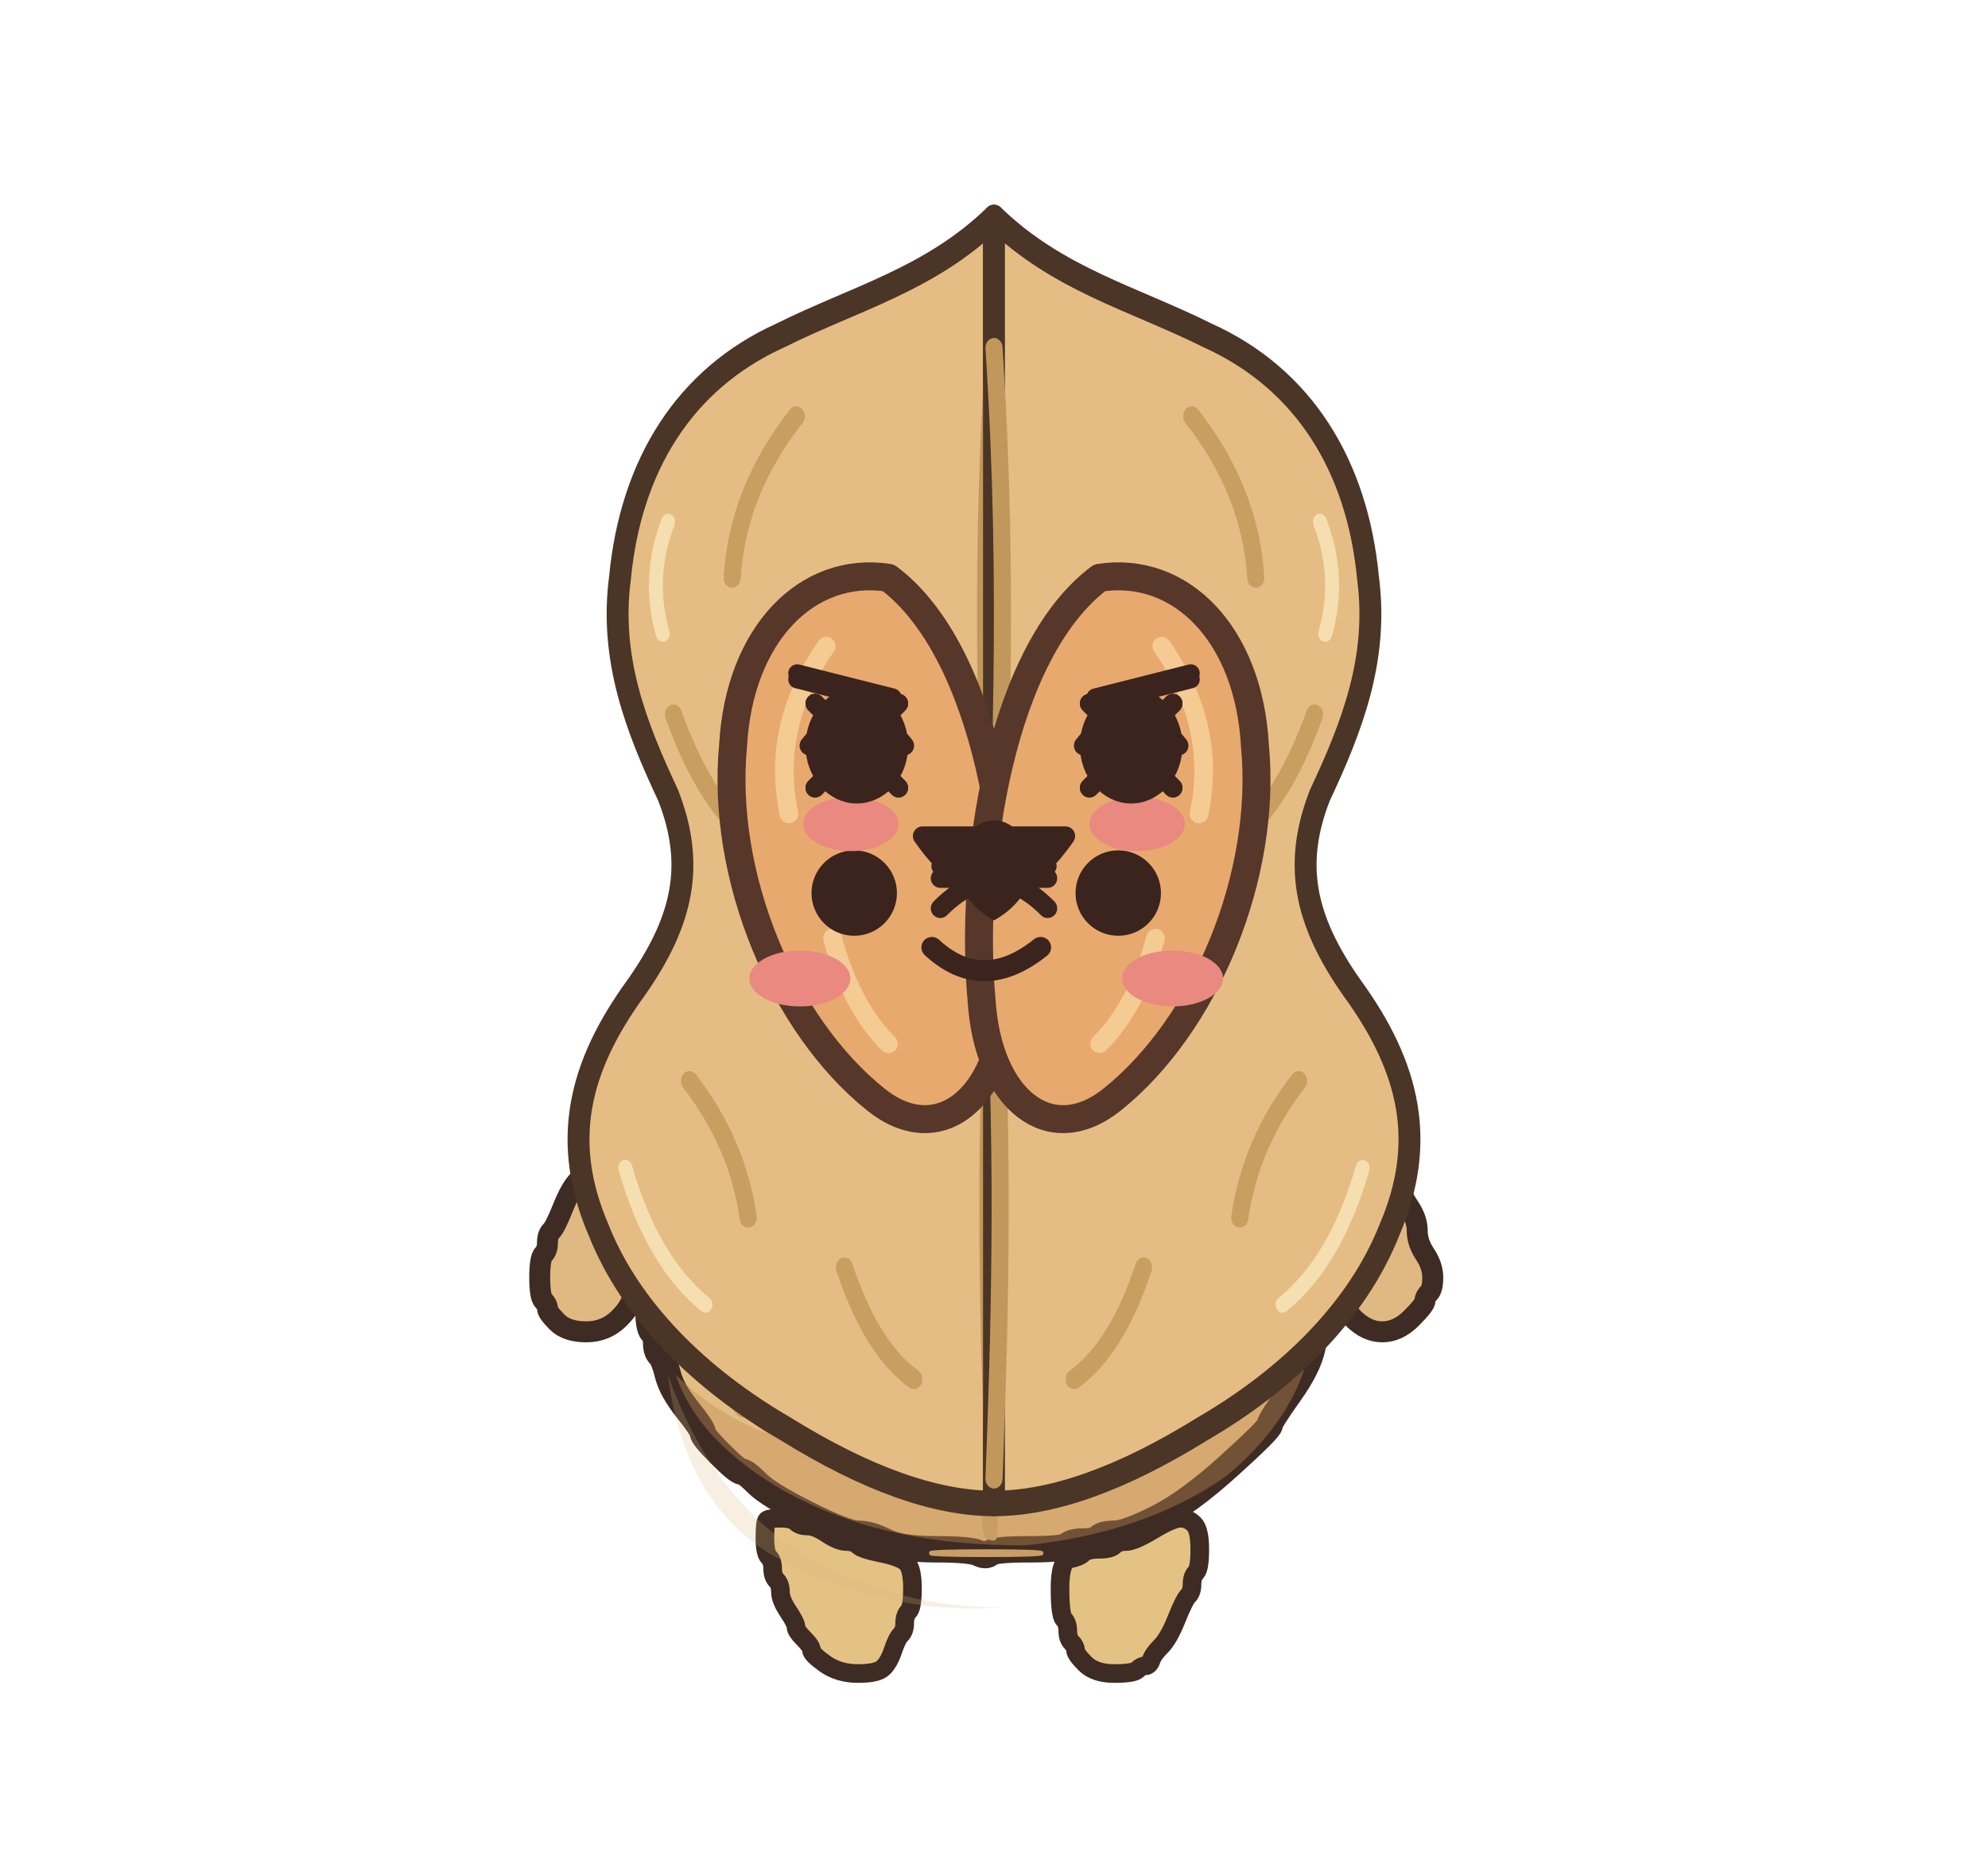
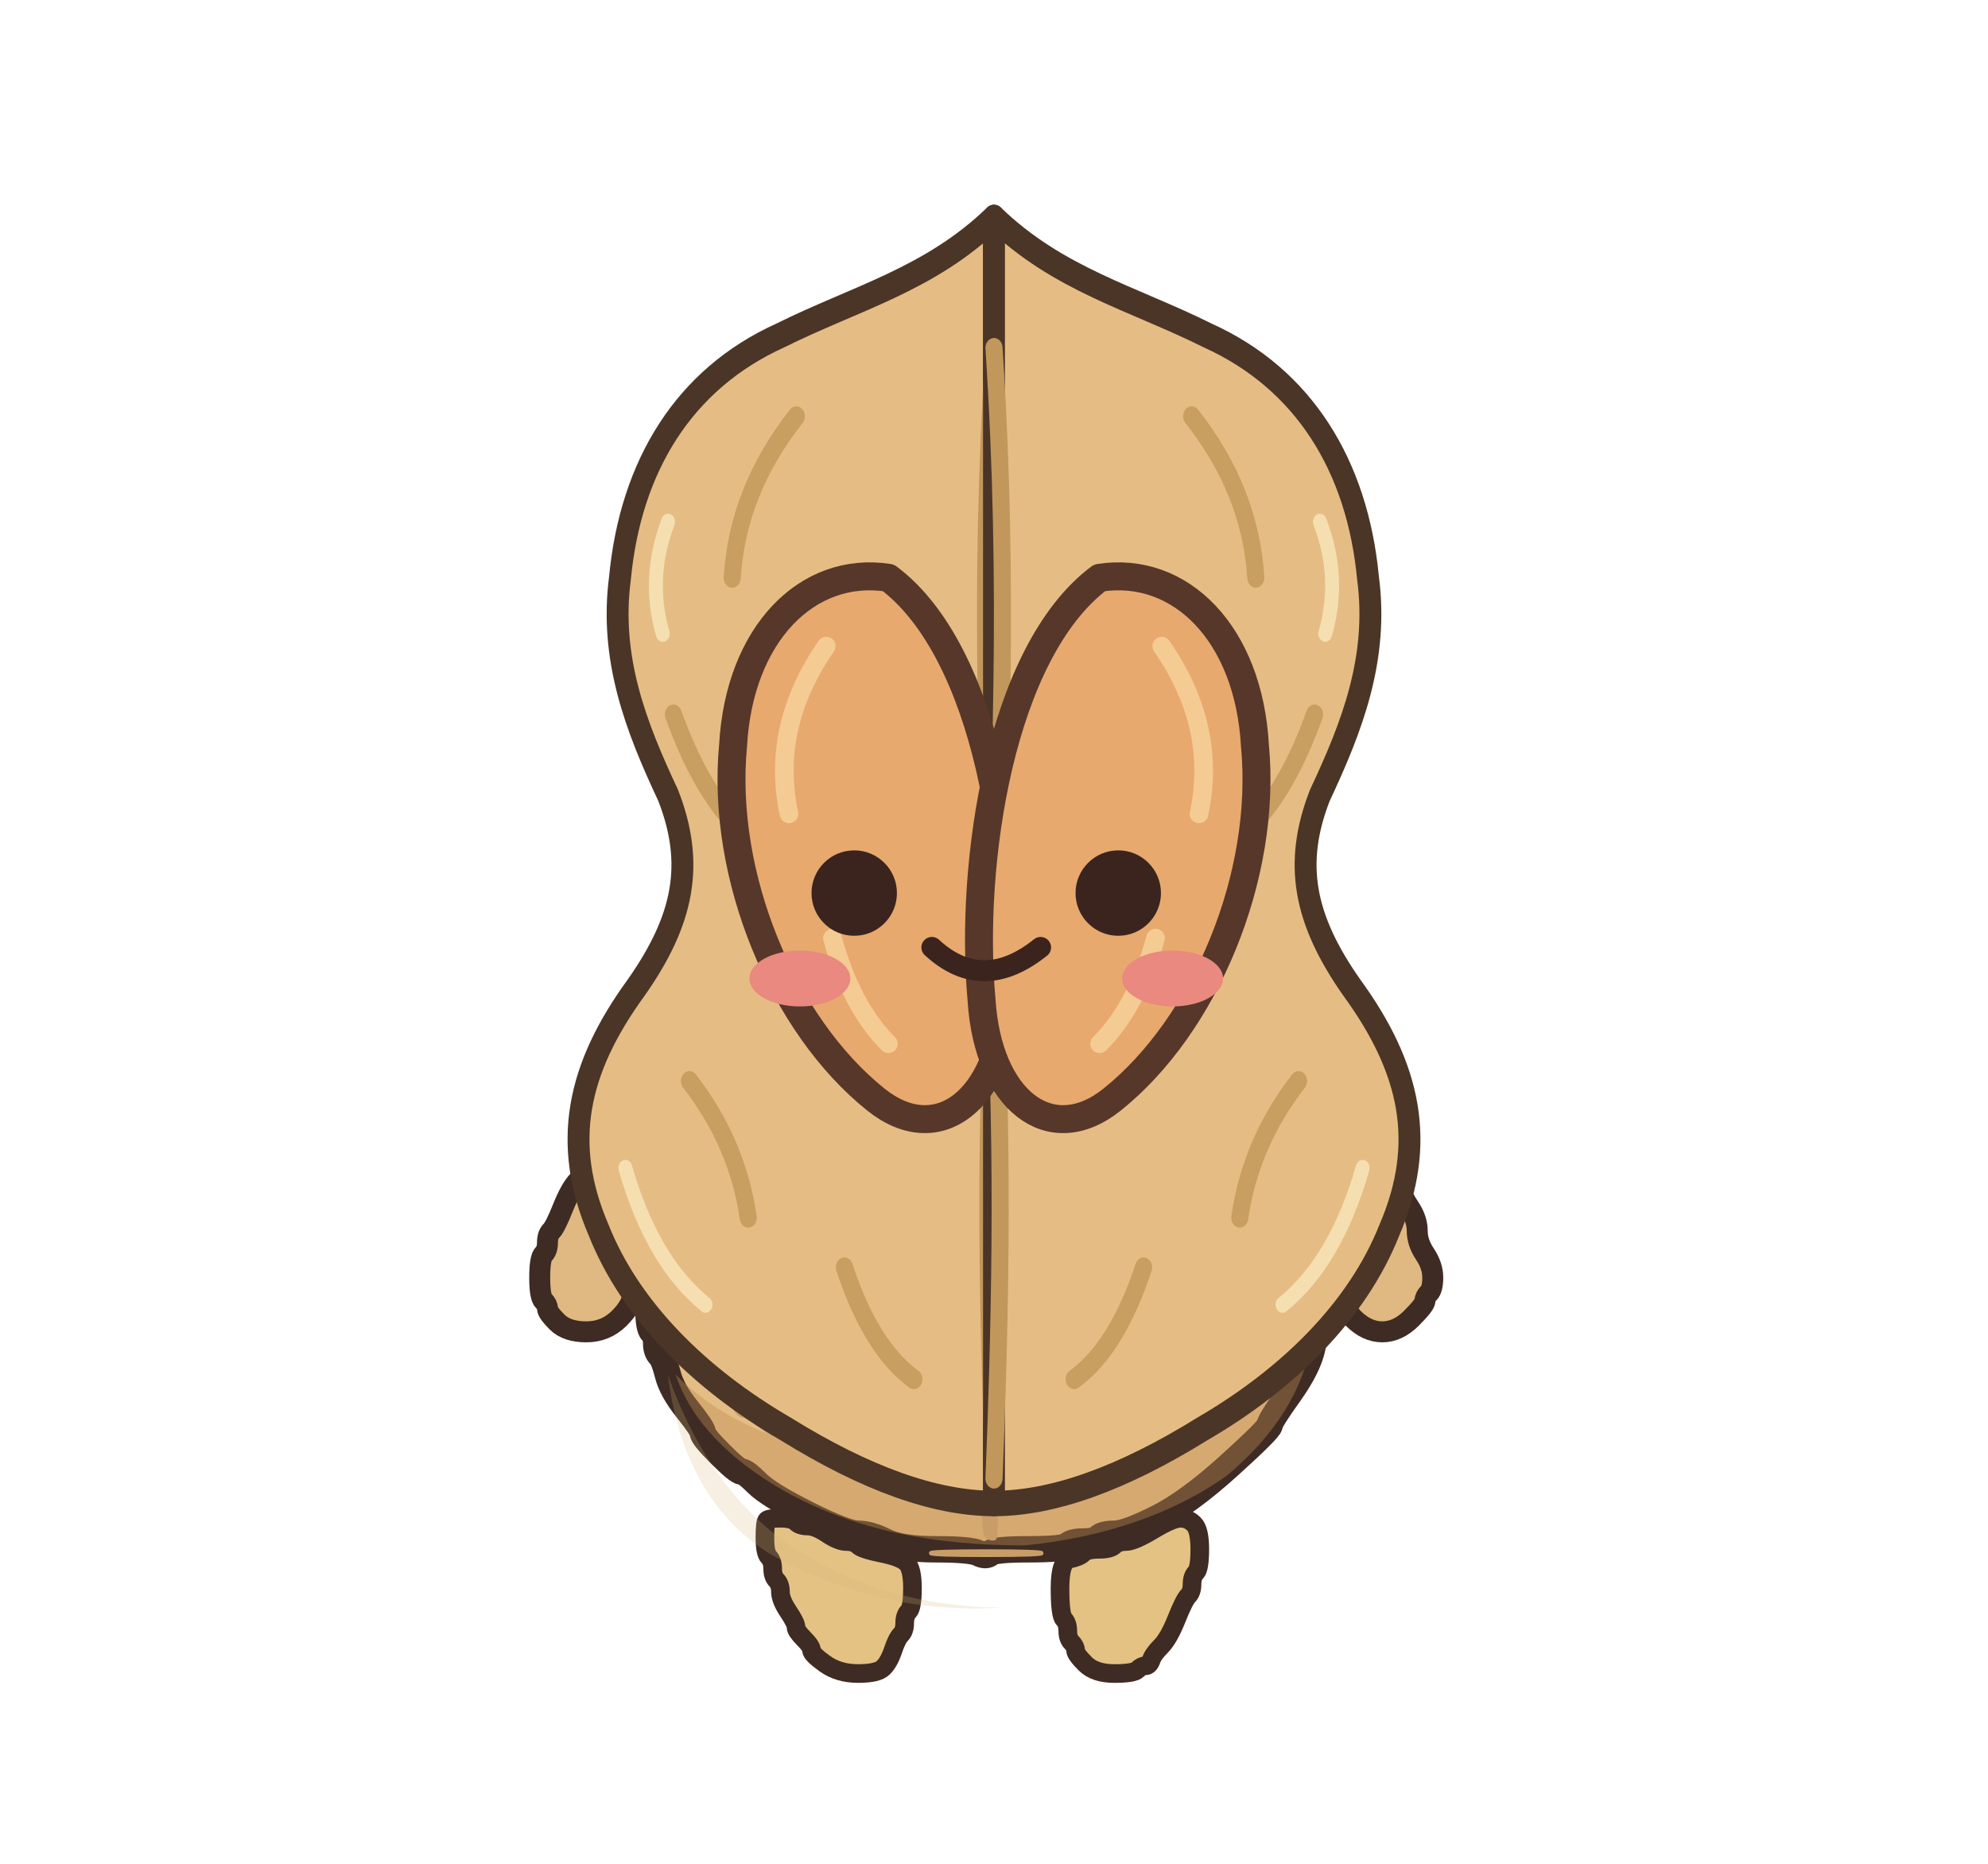
<svg xmlns="http://www.w3.org/2000/svg" width="320" height="300" viewBox="0 0 320 300">
  <g id="body">
    <path id="peanut-foot-left" transform="translate(3.75 10) scale(1.25)" d="M 95.75 187.75 Q 96.00 187.50 97.50 187.50 Q 99.00 187.50 99.50 188.00 Q 100.00 188.50 101.00 188.50 Q 102.00 188.50 103.50 189.50 Q 105.00 190.50 106.00 190.50 Q 107.00 190.50 107.50 191.00 Q 108.00 191.50 110.50 192.00 Q 113.00 192.50 113.75 193.25 Q 114.50 194.00 114.50 196.50 Q 114.50 199.00 114.00 199.50 Q 113.50 200.00 113.50 201.00 Q 113.50 202.00 113.00 202.50 Q 112.50 203.00 112.00 204.50 Q 111.50 206.00 110.75 206.75 Q 110.00 207.50 107.50 207.50 Q 105.00 207.50 103.25 206.25 Q 101.50 205.00 101.50 204.50 Q 101.50 204.00 100.50 203.00 Q 99.50 202.00 99.50 201.50 Q 99.50 201.00 98.50 199.50 Q 97.50 198.00 97.50 197.00 Q 97.50 196.00 97.00 195.50 Q 96.50 195.00 96.50 194.00 Q 96.50 193.00 96.00 192.50 Q 95.50 192.00 95.50 190.00 Q 95.50 188.00 95.75 187.75 Z" fill="#e4c284" stroke="#3e2b23" stroke-width="2.4" stroke-linejoin="round" />
    <path id="peanut-foot-right" transform="translate(3.75 10) scale(1.25)" d="M 145.50 189.00 Q 148.00 187.50 149.00 187.50 Q 150.00 187.50 150.75 188.25 Q 151.50 189.00 151.50 191.50 Q 151.50 194.00 151.00 194.50 Q 150.50 195.00 150.50 196.00 Q 150.50 197.00 150.00 197.50 Q 149.50 198.00 148.50 200.50 Q 147.50 203.00 146.50 204.00 Q 145.50 205.00 145.25 205.75 Q 145.00 206.50 144.50 206.50 Q 144.00 206.50 143.50 207.00 Q 143.00 207.50 140.50 207.50 Q 138.00 207.50 136.75 206.25 Q 135.50 205.00 135.50 204.50 Q 135.50 204.00 135.00 203.50 Q 134.50 203.00 134.50 202.00 Q 134.50 201.00 134.00 200.50 Q 133.50 200.00 133.50 196.50 Q 133.50 193.00 134.75 192.75 Q 136.00 192.50 136.50 192.00 Q 137.00 191.50 138.50 191.50 Q 140.00 191.50 140.50 191.00 Q 141.00 190.50 142.00 190.50 Q 143.00 190.50 145.50 189.00 Z" fill="#e4c284" stroke="#3e2b23" stroke-width="2.4" stroke-linejoin="round" />
    <path id="peanut-arm-left" transform="translate(3.75 10) scale(1.25)" d="M 76.25 137.25 Q 78.00 135.50 79.25 136.75 Q 80.50 138.00 80.50 139.00 Q 80.50 140.00 80.00 140.50 Q 79.50 141.00 79.50 142.50 Q 79.50 144.00 79.00 144.50 Q 78.50 145.00 78.50 148.00 Q 78.50 151.00 78.00 151.50 Q 77.50 152.00 77.50 154.00 Q 77.50 156.00 78.00 156.50 Q 78.50 157.00 78.50 158.50 Q 78.50 160.00 76.75 161.75 Q 75.00 163.50 72.50 163.50 Q 70.00 163.50 68.75 162.25 Q 67.50 161.00 67.50 160.50 Q 67.50 160.00 67.00 159.50 Q 66.50 159.00 66.50 156.50 Q 66.50 154.00 67.00 153.50 Q 67.50 153.00 67.50 152.00 Q 67.50 151.00 68.00 150.50 Q 68.50 150.00 69.50 147.50 Q 70.50 145.00 71.50 144.00 Q 72.50 143.00 72.50 142.50 Q 72.50 142.00 73.50 141.00 Q 74.50 140.00 74.50 139.50 Q 74.50 139.00 76.25 137.25 Z" fill="#dfb981" stroke="#3e2b23" stroke-width="2.7" stroke-linejoin="round" />
    <path id="peanut-arm-right" transform="translate(3.75 10) scale(1.25)" d="M 167.75 137.75 Q 169.00 136.50 169.50 136.50 Q 170.00 136.50 172.75 139.25 Q 175.50 142.00 175.50 142.50 Q 175.50 143.00 176.50 144.00 Q 177.50 145.00 177.50 145.50 Q 177.50 146.00 178.50 147.50 Q 179.50 149.00 179.50 150.50 Q 179.50 152.00 180.50 153.50 Q 181.50 155.00 181.50 156.50 Q 181.50 158.00 181.00 158.50 Q 180.50 159.00 180.50 159.50 Q 180.50 160.00 178.75 161.75 Q 177.00 163.50 175.00 163.50 Q 173.00 163.50 171.25 161.75 Q 169.50 160.00 169.50 154.50 Q 169.50 149.00 169.00 148.50 Q 168.50 148.00 168.50 145.50 Q 168.50 143.00 168.00 142.50 Q 167.50 142.00 167.50 141.00 Q 167.50 140.00 167.00 139.50 Q 166.50 139.00 167.75 137.75 Z" fill="#dfb981" stroke="#3e2b23" stroke-width="2.7" stroke-linejoin="round" />
    <g id="shell-base" transform="translate(3.75 10) scale(1.25)">
      <path id="peanut-pod-outline" d="M 118.50 47.50 Q 122.00 44.50 123.50 44.50 Q 125.00 44.50 126.00 45.00 Q 127.00 45.50 130.50 48.50 Q 134.00 51.50 142.00 55.50 Q 150.00 59.50 154.25 63.75 Q 158.50 68.00 160.50 72.00 Q 162.50 76.00 162.50 78.00 Q 162.50 80.00 163.00 80.50 Q 163.50 81.00 163.50 88.00 Q 163.50 95.00 163.00 95.50 Q 162.50 96.00 162.50 98.00 Q 162.50 100.00 162.00 100.50 Q 161.50 101.00 161.50 102.00 Q 161.50 103.00 160.50 105.00 Q 159.50 107.00 159.50 108.50 Q 159.50 110.00 159.00 110.50 Q 158.50 111.00 158.50 116.50 Q 158.50 122.00 159.00 122.50 Q 159.50 123.00 160.00 126.00 Q 160.50 129.00 162.50 132.50 Q 164.50 136.00 164.50 137.00 Q 164.50 138.00 165.50 140.00 Q 166.50 142.00 166.50 143.50 Q 166.50 145.00 167.00 145.50 Q 167.50 146.00 167.50 154.00 Q 167.50 162.00 167.00 162.50 Q 166.50 163.00 166.00 165.50 Q 165.50 168.00 163.00 171.50 Q 160.50 175.00 160.50 175.50 Q 160.50 176.00 155.25 180.75 Q 150.00 185.50 146.00 187.50 Q 142.00 189.50 140.50 189.50 Q 139.00 189.50 138.50 190.00 Q 138.00 190.50 136.50 190.50 Q 135.00 190.50 134.50 191.00 Q 134.00 191.50 129.50 191.50 Q 125.00 191.50 124.50 192.00 Q 124.00 192.50 123.00 192.00 Q 122.00 191.50 117.50 191.50 Q 113.00 191.50 111.00 190.50 Q 109.00 189.50 107.50 189.50 Q 106.00 189.50 101.00 187.00 Q 96.00 184.50 94.50 183.00 Q 93.00 181.50 92.50 181.50 Q 92.00 181.50 89.75 179.25 Q 87.50 177.00 87.50 176.50 Q 87.50 176.00 85.50 173.50 Q 83.50 171.00 83.00 169.00 Q 82.50 167.00 82.00 166.50 Q 81.50 166.00 81.50 165.00 Q 81.50 164.00 81.00 163.50 Q 80.50 163.00 80.50 160.50 Q 80.50 158.00 80.00 157.50 Q 79.50 157.00 80.00 150.00 Q 80.50 143.00 81.00 142.50 Q 81.50 142.00 82.00 139.50 Q 82.50 137.00 85.00 132.50 Q 87.50 128.00 87.50 127.00 Q 87.50 126.00 88.00 125.50 Q 88.50 125.00 88.50 123.00 Q 88.50 121.00 89.00 120.50 Q 89.50 120.00 89.00 114.50 Q 88.50 109.00 88.00 108.50 Q 87.50 108.00 87.50 106.50 Q 87.50 105.00 87.00 104.50 Q 86.50 104.00 86.50 103.00 Q 86.50 102.00 85.50 100.00 Q 84.50 98.00 84.50 96.00 Q 84.50 94.00 84.00 93.50 Q 83.50 93.00 83.50 88.50 Q 83.50 84.00 84.00 83.50 Q 84.50 83.00 84.50 80.50 Q 84.50 78.00 85.00 77.50 Q 85.50 77.00 85.50 76.00 Q 85.50 75.00 87.50 71.50 Q 89.50 68.00 92.75 64.25 Q 96.00 60.50 96.50 60.50 Q 97.00 60.50 99.50 58.50 Q 102.00 56.50 108.50 53.50 Q 115.00 50.50 118.50 47.50 Z" fill="#e4bd84" stroke="#3e2b23" stroke-width="3.4" stroke-linejoin="round" />
      <path id="peanut-lower-shell-shade" d="M 84 169 C 88 173 93 176 100 178 C 108 181 116 182 124 182 C 136 182 146 180 153 176 C 159 173 163 169 166 164 C 165 171 161 177 155 182 C 148 187 139 190 129 191 C 117 191 107 189 98 184 C 91 180 86 175 84 169 Z" fill="#bf8b53" opacity=".4" />
      <path id="peanut-reference-texture-01" d="M 122.75 58.25 Q 123.00 56.50 123.25 56.75 Q 123.50 57.00 123.50 68.50 Q 123.50 80.00 123.00 80.50 Q 122.50 81.00 122.50 82.00 Q 122.50 83.00 123.00 83.50 Q 123.50 84.00 123.50 90.50 Q 123.50 97.00 123.25 97.25 Q 123.00 97.50 122.75 95.75 Q 122.50 94.00 122.00 93.50 Q 121.50 93.00 121.50 91.00 Q 121.50 89.00 121.00 88.50 Q 120.50 88.00 120.50 76.50 Q 120.50 65.00 121.00 64.50 Q 121.50 64.00 121.50 62.50 Q 121.50 61.00 122.00 60.50 Q 122.50 60.00 122.75 58.25 Z" fill="#c89d67" />
      <path id="peanut-reference-texture-02" d="M 111.75 59.25 Q 114.00 57.50 115.25 58.25 Q 116.50 59.00 115.75 59.25 Q 115.00 59.50 114.00 60.50 Q 113.00 61.50 112.50 61.50 Q 112.00 61.50 111.00 63.00 Q 110.00 64.50 109.75 62.75 Q 109.50 61.00 111.75 59.25 Z" fill="#c89d67" />
      <path id="peanut-reference-texture-03" d="M 134.75 60.25 Q 135.00 59.50 136.00 59.50 Q 137.00 59.50 138.75 60.75 Q 140.50 62.00 140.25 64.25 Q 140.00 66.50 139.25 65.75 Q 138.50 65.00 138.50 64.50 Q 138.50 64.00 137.25 62.75 Q 136.00 61.50 135.25 61.25 Q 134.50 61.00 134.75 60.25 Z" fill="#c89d67" />
      <path id="peanut-reference-texture-04" d="M 96.25 67.75 Q 98.00 65.50 98.25 66.25 Q 98.50 67.00 98.00 67.50 Q 97.50 68.00 97.50 71.50 Q 97.50 75.00 94.50 77.50 Q 91.50 80.00 91.50 83.50 Q 91.50 87.00 91.25 87.25 Q 91.00 87.50 90.25 86.25 Q 89.50 85.00 89.50 82.50 Q 89.50 80.00 90.00 79.00 Q 90.50 78.00 92.50 76.00 Q 94.50 74.00 94.50 72.00 Q 94.50 70.00 96.25 67.75 Z" fill="#c89d67" />
      <path id="peanut-reference-texture-05" d="M 150.75 69.75 Q 151.00 69.50 152.00 69.50 Q 153.00 69.50 154.75 71.25 Q 156.50 73.00 156.50 76.00 Q 156.50 79.00 155.75 79.75 Q 155.00 80.50 154.75 78.25 Q 154.50 76.00 153.50 74.00 Q 152.50 72.00 151.50 71.00 Q 150.50 70.00 150.75 69.75 Z" fill="#c89d67" />
      <path id="peanut-reference-texture-06" d="M 106.75 75.25 Q 108.00 74.50 108.25 75.25 Q 108.50 76.00 108.00 76.50 Q 107.50 77.00 107.50 78.00 Q 107.50 79.00 107.00 79.50 Q 106.50 80.00 106.25 81.25 Q 106.00 82.50 105.25 81.75 Q 104.50 81.00 104.50 79.50 Q 104.50 78.00 105.00 77.00 Q 105.50 76.00 106.75 75.25 Z" fill="#c89d67" />
      <path id="peanut-reference-texture-07" d="M 142.75 78.75 Q 143.00 78.50 143.50 78.50 Q 144.00 78.50 145.75 80.75 Q 147.50 83.00 147.00 84.50 Q 146.50 86.00 145.75 86.75 Q 145.00 87.50 144.75 87.25 Q 144.50 87.00 144.50 84.00 Q 144.50 81.00 143.50 80.00 Q 142.50 79.00 142.75 78.75 Z" fill="#c89d67" />
      <path id="peanut-reference-texture-08" d="M 155.75 89.75 Q 156.00 89.50 156.75 90.75 Q 157.50 92.00 157.50 93.00 Q 157.50 94.00 156.75 94.75 Q 156.00 95.50 155.75 95.25 Q 155.50 95.00 155.50 92.50 Q 155.50 90.00 155.75 89.75 Z" fill="#c89d67" />
      <path id="peanut-reference-texture-09" d="M 94.75 115.75 Q 96.00 114.50 99.00 114.50 Q 102.00 114.50 102.25 114.75 Q 102.50 115.00 100.25 115.25 Q 98.00 115.50 96.75 116.75 Q 95.50 118.00 96.25 118.75 Q 97.00 119.50 98.50 119.50 Q 100.00 119.50 100.50 119.00 Q 101.00 118.50 102.00 119.00 Q 103.00 119.50 103.75 118.75 Q 104.50 118.00 103.50 117.00 Q 102.50 116.00 102.75 115.75 Q 103.00 115.50 103.50 115.50 Q 104.00 115.50 104.75 116.25 Q 105.50 117.00 105.50 118.00 Q 105.50 119.00 104.75 119.75 Q 104.00 120.50 103.00 120.50 Q 102.00 120.50 101.50 121.00 Q 101.00 121.50 99.50 121.50 Q 98.00 121.50 97.50 121.00 Q 97.00 120.50 96.00 120.50 Q 95.00 120.50 94.25 119.75 Q 93.50 119.00 93.50 118.00 Q 93.50 117.00 94.75 115.75 Z" fill="#c89d67" />
      <path id="peanut-reference-texture-10" d="M 144.75 114.75 Q 145.00 114.50 148.00 114.50 Q 151.00 114.50 151.25 114.75 Q 151.50 115.00 151.25 115.25 Q 151.00 115.50 148.00 115.50 Q 145.00 115.50 144.75 115.25 Q 144.50 115.00 144.75 114.75 Z" fill="#c89d67" />
      <path id="peanut-reference-texture-11" d="M 142.25 116.25 Q 143.00 115.50 143.75 115.75 Q 144.50 116.00 144.00 116.50 Q 143.50 117.00 143.75 118.25 Q 144.00 119.50 145.50 119.00 Q 147.00 118.50 147.50 119.00 Q 148.00 119.50 150.25 119.75 Q 152.50 120.00 151.25 120.75 Q 150.00 121.50 148.00 121.50 Q 146.00 121.50 145.50 121.00 Q 145.00 120.50 144.00 120.50 Q 143.00 120.50 142.25 119.75 Q 141.50 119.00 141.50 118.00 Q 141.50 117.00 142.25 116.25 Z" fill="#c89d67" />
      <path id="peanut-reference-texture-12" d="M 151.75 116.25 Q 152.00 115.50 152.50 115.50 Q 153.00 115.50 153.75 116.25 Q 154.50 117.00 154.50 117.50 Q 154.50 118.00 153.75 118.75 Q 153.00 119.50 152.25 118.25 Q 151.50 117.00 151.75 116.25 Z" fill="#c89d67" />
      <path id="peanut-reference-texture-13" d="M 123.75 132.25 Q 124.00 130.50 124.25 130.75 Q 124.50 131.00 124.50 135.00 Q 124.50 139.00 124.00 139.50 Q 123.50 140.00 123.50 144.50 Q 123.50 149.00 123.00 149.50 Q 122.50 150.00 122.50 161.00 Q 122.50 172.00 123.00 172.50 Q 123.50 173.00 123.50 176.50 Q 123.50 180.00 124.00 180.50 Q 124.50 181.00 124.50 182.50 Q 124.50 184.00 125.00 184.50 Q 125.50 185.00 125.50 187.50 Q 125.50 190.00 125.25 190.25 Q 125.00 190.50 124.25 190.25 Q 123.50 190.00 123.50 188.00 Q 123.50 186.00 122.50 184.00 Q 121.50 182.00 121.50 180.00 Q 121.50 178.00 121.00 177.50 Q 120.50 177.00 120.50 173.00 Q 120.50 169.00 120.00 168.50 Q 119.50 168.00 119.50 160.50 Q 119.50 153.00 120.00 152.50 Q 120.50 152.00 120.50 148.50 Q 120.50 145.00 121.00 144.50 Q 121.50 144.00 121.50 142.50 Q 121.50 141.00 122.00 140.50 Q 122.50 140.00 122.50 137.50 Q 122.50 135.00 123.00 134.50 Q 123.50 134.00 123.75 132.25 Z" fill="#c89d67" />
      <path id="peanut-reference-texture-14" d="M 153.75 134.75 Q 154.00 134.50 154.75 134.75 Q 155.50 135.00 156.50 137.50 Q 157.50 140.00 158.50 141.00 Q 159.50 142.00 159.50 144.50 Q 159.50 147.00 159.25 147.25 Q 159.00 147.50 158.25 145.25 Q 157.50 143.00 156.00 141.50 Q 154.50 140.00 154.50 138.00 Q 154.50 136.00 154.00 135.50 Q 153.50 135.00 153.75 134.75 Z" fill="#c89d67" />
      <path id="peanut-reference-texture-15" d="M 89.75 140.75 Q 92.00 138.50 92.25 139.25 Q 92.50 140.00 90.50 143.00 Q 88.50 146.00 88.50 149.00 Q 88.50 152.00 89.00 153.00 Q 89.50 154.00 88.75 154.25 Q 88.00 154.50 87.25 153.25 Q 86.50 152.00 86.00 149.50 Q 85.50 147.00 86.50 145.00 Q 87.50 143.00 89.75 140.75 Z" fill="#c89d67" />
      <path id="peanut-reference-texture-16" d="M 104.75 145.25 Q 106.00 143.50 106.25 144.25 Q 106.50 145.00 106.00 145.50 Q 105.50 146.00 105.50 148.50 Q 105.50 151.00 105.25 151.25 Q 105.00 151.50 104.25 150.75 Q 103.50 150.00 103.50 148.50 Q 103.50 147.00 104.75 145.25 Z" fill="#c89d67" />
      <path id="peanut-reference-texture-17" d="M 144.75 150.75 Q 145.00 149.50 146.25 150.75 Q 147.50 152.00 147.50 153.00 Q 147.50 154.00 148.00 154.50 Q 148.50 155.00 148.50 156.50 Q 148.50 158.00 147.50 160.00 Q 146.50 162.00 144.75 162.75 Q 143.00 163.50 142.75 163.25 Q 142.50 163.00 144.00 161.50 Q 145.50 160.00 145.50 156.50 Q 145.50 153.00 145.00 152.50 Q 144.50 152.00 144.75 150.75 Z" fill="#c89d67" />
      <path id="peanut-reference-texture-18" d="M 156.75 159.75 Q 157.00 159.50 157.75 160.25 Q 158.50 161.00 158.50 162.00 Q 158.50 163.00 159.00 163.50 Q 159.50 164.00 159.00 164.50 Q 158.50 165.00 159.00 165.50 Q 159.50 166.00 159.50 167.00 Q 159.50 168.00 159.00 168.50 Q 158.50 169.00 158.50 170.00 Q 158.50 171.00 156.75 172.75 Q 155.00 174.50 153.50 174.50 Q 152.00 174.50 151.75 173.75 Q 151.50 173.00 152.50 172.50 Q 153.50 172.00 153.50 171.50 Q 153.50 171.00 155.00 169.00 Q 156.50 167.00 156.50 163.50 Q 156.50 160.00 156.75 159.75 Z" fill="#c89d67" />
      <path id="peanut-reference-texture-19" d="M 104.25 161.25 Q 105.00 160.50 105.75 160.75 Q 106.50 161.00 106.00 161.50 Q 105.50 162.00 105.50 165.00 Q 105.50 168.00 106.00 169.00 Q 106.50 170.00 108.50 171.50 Q 110.50 173.00 110.25 173.25 Q 110.00 173.50 109.00 173.50 Q 108.00 173.50 107.00 173.00 Q 106.00 172.50 104.75 170.75 Q 103.50 169.00 103.50 165.50 Q 103.50 162.00 104.25 161.25 Z" fill="#c89d67" />
      <path id="peanut-reference-texture-20" d="M 91.75 167.75 Q 92.00 165.50 92.25 167.75 Q 92.50 170.00 93.00 171.00 Q 93.50 172.00 95.50 174.00 Q 97.50 176.00 97.25 176.75 Q 97.00 177.50 95.00 176.00 Q 93.00 174.50 92.50 174.50 Q 92.00 174.50 91.25 173.25 Q 90.50 172.00 91.00 171.00 Q 91.50 170.00 91.75 167.75 Z" fill="#c89d67" />
      <path id="peanut-reference-texture-21" d="M 140.75 175.75 Q 141.00 174.50 141.75 175.25 Q 142.50 176.00 142.50 177.00 Q 142.50 178.00 141.25 179.25 Q 140.00 180.50 138.50 181.00 Q 137.00 181.50 136.75 180.75 Q 136.50 180.00 137.25 179.75 Q 138.00 179.50 139.25 178.25 Q 140.50 177.00 140.75 175.75 Z" fill="#c89d67" />
      <path id="peanut-reference-texture-22" d="M 116.75 191.75 Q 117.00 191.50 124.00 191.50 Q 131.00 191.50 131.25 191.75 Q 131.50 192.00 131.25 192.25 Q 131.00 192.50 124.00 192.50 Q 117.00 192.50 116.75 192.25 Q 116.50 192.00 116.75 191.75 Z" fill="#c89d67" />
      <path id="peanut-pod-lobe-shade" d="M 83 169 Q 89 186 102 193 Q 113 199 126 199 Q 110 200 96 192 Q 85 185 83 169 Z" fill="#d4b47a" opacity=".22" />
    </g>
    <g id="shell-left" transform="translate(160 0) scale(.86 1) translate(-160 0)">
      <path id="peanut-open-shell-left" d="M160 35 C148 45 134 48 120 54 C102 61 92 75 90 93 C88 106 93 117 99 128 C104 139 102 148 93 159 C82 172 79 184 86 198 C92 211 105 222 121 230 C136 238 149 242 160 242 Z" fill="#e5bd84" stroke="#4b3526" stroke-width="4.1" stroke-linejoin="round" />
      <path id="peanut-open-shell-left-cut-edge" d="M160 56 C157 96 159 125 160 157 C158 187 159 216 160 238" fill="none" stroke="#c2975b" stroke-width="3.2" stroke-linecap="round" />
      <path id="peanut-open-shell-left-ridges" d="M123 67 Q112 79 111 93 M100 115 Q105 127 112 133 M103 174 Q112 184 114 196 M132 204 Q137 217 145 222" fill="none" stroke="#c99e61" stroke-width="3.2" stroke-linecap="round" />
      <path id="peanut-open-shell-left-lights" d="M99 84 Q95 93 98 102 M91 188 Q96 203 106 210" fill="none" stroke="#f5dfb0" stroke-width="2.6" stroke-linecap="round" />
    </g>
    <g id="shell-right" transform="translate(160 0) scale(.86 1) translate(-160 0)">
      <path id="peanut-open-shell-right" d="M160 35 C172 45 186 48 200 54 C218 61 228 75 230 93 C232 106 227 117 221 128 C216 139 218 148 227 159 C238 172 241 184 234 198 C228 211 215 222 199 230 C184 238 171 242 160 242 Z" fill="#e5bd84" stroke="#4b3526" stroke-width="4.1" stroke-linejoin="round" />
      <path id="peanut-open-shell-right-cut-edge" d="M160 56 C163 96 161 125 160 157 C162 187 161 216 160 238" fill="none" stroke="#c2975b" stroke-width="3.2" stroke-linecap="round" />
      <path id="peanut-open-shell-right-ridges" d="M197 67 Q208 79 209 93 M220 115 Q215 127 208 133 M217 174 Q208 184 206 196 M188 204 Q183 217 175 222" fill="none" stroke="#c99e61" stroke-width="3.2" stroke-linecap="round" />
      <path id="peanut-open-shell-right-lights" d="M221 84 Q225 93 222 102 M229 188 Q224 203 214 210" fill="none" stroke="#f5dfb0" stroke-width="2.6" stroke-linecap="round" />
    </g>
    <g id="kernel-left">
      <path id="peanut-kernel-left-shape" d="M143 93 C130 91 119 102 118 120 C116 141 126 165 141 177 C151 185 161 177 162 161 C164 139 159 105 143 93 Z" fill="#e8a96e" stroke="#56372a" stroke-width="4.5" stroke-linejoin="round" />
      <path id="peanut-kernel-left-sheen" d="M133 104 Q124 117 127 131 M134 151 Q137 162 143 168" fill="none" stroke="#f4cb93" stroke-width="3" stroke-linecap="round" />
    </g>
    <g id="kernel-right">
      <path id="peanut-kernel-right-shape" d="M177 93 C190 91 201 102 202 120 C204 141 194 165 179 177 C169 185 159 177 158 161 C156 139 161 105 177 93 Z" fill="#e8a96e" stroke="#56372a" stroke-width="4.5" stroke-linejoin="round" />
      <path id="peanut-kernel-right-sheen" d="M187 104 Q196 117 193 131 M186 151 Q183 162 177 168" fill="none" stroke="#f4cb93" stroke-width="3" stroke-linecap="round" />
    </g>
    <g id="face-neutral" transform="translate(3.75 10) scale(1.25)">
      <ellipse id="neutral-blush-left" cx="100" cy="118" rx="6.5" ry="3.6" fill="#e9897f" />
      <ellipse id="neutral-blush-right" cx="148" cy="118" rx="6.5" ry="3.6" fill="#e9897f" />
      <ellipse id="neutral-eye-left" cx="107" cy="107" rx="5.5" ry="5.5" fill="#3b241e" />
      <ellipse id="neutral-eye-right" cx="141" cy="107" rx="5.5" ry="5.5" fill="#3b241e" />
      <path id="neutral-mouth" d="M117 114 Q123.5 120 131 114" fill="none" stroke="#3b241e" stroke-width="2.7" stroke-linecap="round" />
    </g>
-     <g id="face-happy" transform="translate(160 153) scale(.96 .97) translate(-160 -153)">
+     <g id="face-happy" display="none" transform="translate(160 153) scale(.96 .97) translate(-160 -153)">
      <ellipse id="peanut-happy-blush-left" cx="136" cy="132" rx="8" ry="4.5" fill="#e9897f" />
      <ellipse id="peanut-happy-blush-right" cx="184" cy="132" rx="8" ry="4.5" fill="#e9897f" />
      <path id="peanut-happy-eyes-mouth" d="M129 119 Q137 109 145 119 M175 119 Q183 109 191 119 M148 134 Q160 151 172 134 Z" fill="#3b241e" stroke="#3b241e" stroke-width="3.2" stroke-linecap="round" stroke-linejoin="round" />
    </g>
-     <g id="face-focused" transform="translate(160 153) scale(.96 .97) translate(-160 -153)">
+     <g id="face-focused" display="none" transform="translate(160 153) scale(.96 .97) translate(-160 -153)">
      <path id="peanut-focused-brows" d="M127 107 L143 111 M177 111 L193 107" fill="none" stroke="#3b241e" stroke-width="3" stroke-linecap="round" />
      <ellipse id="peanut-focused-eye-left" cx="137" cy="119" rx="6.5" ry="8" fill="#3b241e" />
      <ellipse id="peanut-focused-eye-right" cx="183" cy="119" rx="6.5" ry="8" fill="#3b241e" />
      <path id="peanut-focused-mouth" d="M151 139 L169 139" fill="none" stroke="#3b241e" stroke-width="3" stroke-linecap="round" />
    </g>
-     <g id="face-attack" transform="translate(160 153) scale(.96 .97) translate(-160 -153)">
+     <g id="face-attack" display="none" transform="translate(160 153) scale(.96 .97) translate(-160 -153)">
      <path id="peanut-attack-brows" d="M127 108 L143 112 M177 112 L193 108" fill="none" stroke="#3b241e" stroke-width="3" stroke-linecap="round" />
      <ellipse id="peanut-attack-eye-left" cx="137" cy="119" rx="6.5" ry="8" fill="#3b241e" />
      <ellipse id="peanut-attack-eye-right" cx="183" cy="119" rx="6.5" ry="8" fill="#3b241e" />
      <ellipse id="peanut-attack-mouth" cx="160" cy="139" rx="4.5" ry="6" fill="#3b241e" />
    </g>
-     <g id="face-surprised" transform="translate(160 153) scale(.96 .97) translate(-160 -153)">
+     <g id="face-surprised" display="none" transform="translate(160 153) scale(.96 .97) translate(-160 -153)">
      <ellipse id="peanut-surprised-eye-left" cx="137" cy="119" rx="7" ry="8" fill="none" stroke="#3b241e" stroke-width="3.2" />
      <ellipse id="peanut-surprised-eye-right" cx="183" cy="119" rx="7" ry="8" fill="none" stroke="#3b241e" stroke-width="3.2" />
      <ellipse id="peanut-surprised-mouth" cx="160" cy="139" rx="4.5" ry="6" fill="none" stroke="#3b241e" stroke-width="3.2" />
    </g>
-     <g id="face-hurt" transform="translate(160 153) scale(.96 .97) translate(-160 -153)">
+     <g id="face-hurt" display="none" transform="translate(160 153) scale(.96 .97) translate(-160 -153)">
      <path id="peanut-hurt-eyes" d="M130 112 L144 126 M144 112 L130 126 M176 112 L190 126 M190 112 L176 126" fill="none" stroke="#3b241e" stroke-width="3.2" stroke-linecap="round" />
      <path id="peanut-hurt-mouth" d="M151 146 Q160 137 169 146" fill="none" stroke="#3b241e" stroke-width="3.2" stroke-linecap="round" />
    </g>
-     <g id="face-hungry" transform="translate(160 153) scale(.96 .97) translate(-160 -153)">
+     <g id="face-hungry" display="none" transform="translate(160 153) scale(.96 .97) translate(-160 -153)">
      <ellipse id="peanut-hungry-eye-left" cx="137" cy="119" rx="6.5" ry="8" fill="#3b241e" />
      <ellipse id="peanut-hungry-eye-right" cx="183" cy="119" rx="6.5" ry="8" fill="#3b241e" />
      <path id="peanut-hungry-mouth" d="M160 134 C153 134 151 143 160 148 C169 143 167 134 160 134 Z" fill="#3b241e" />
    </g>
-     <g id="face-dead" transform="translate(160 153) scale(.96 .97) translate(-160 -153)">
+     <g id="face-dead" display="none" transform="translate(160 153) scale(.96 .97) translate(-160 -153)">
      <path id="peanut-dead-eyes" d="M130 112 L144 126 M144 112 L130 126 M176 112 L190 126 M190 112 L176 126" fill="none" stroke="#3b241e" stroke-width="3.2" stroke-linecap="round" />
      <path id="peanut-dead-mouth" d="M151 141 L169 141" fill="none" stroke="#3b241e" stroke-width="3.2" stroke-linecap="round" />
    </g>
  </g>
</svg>
